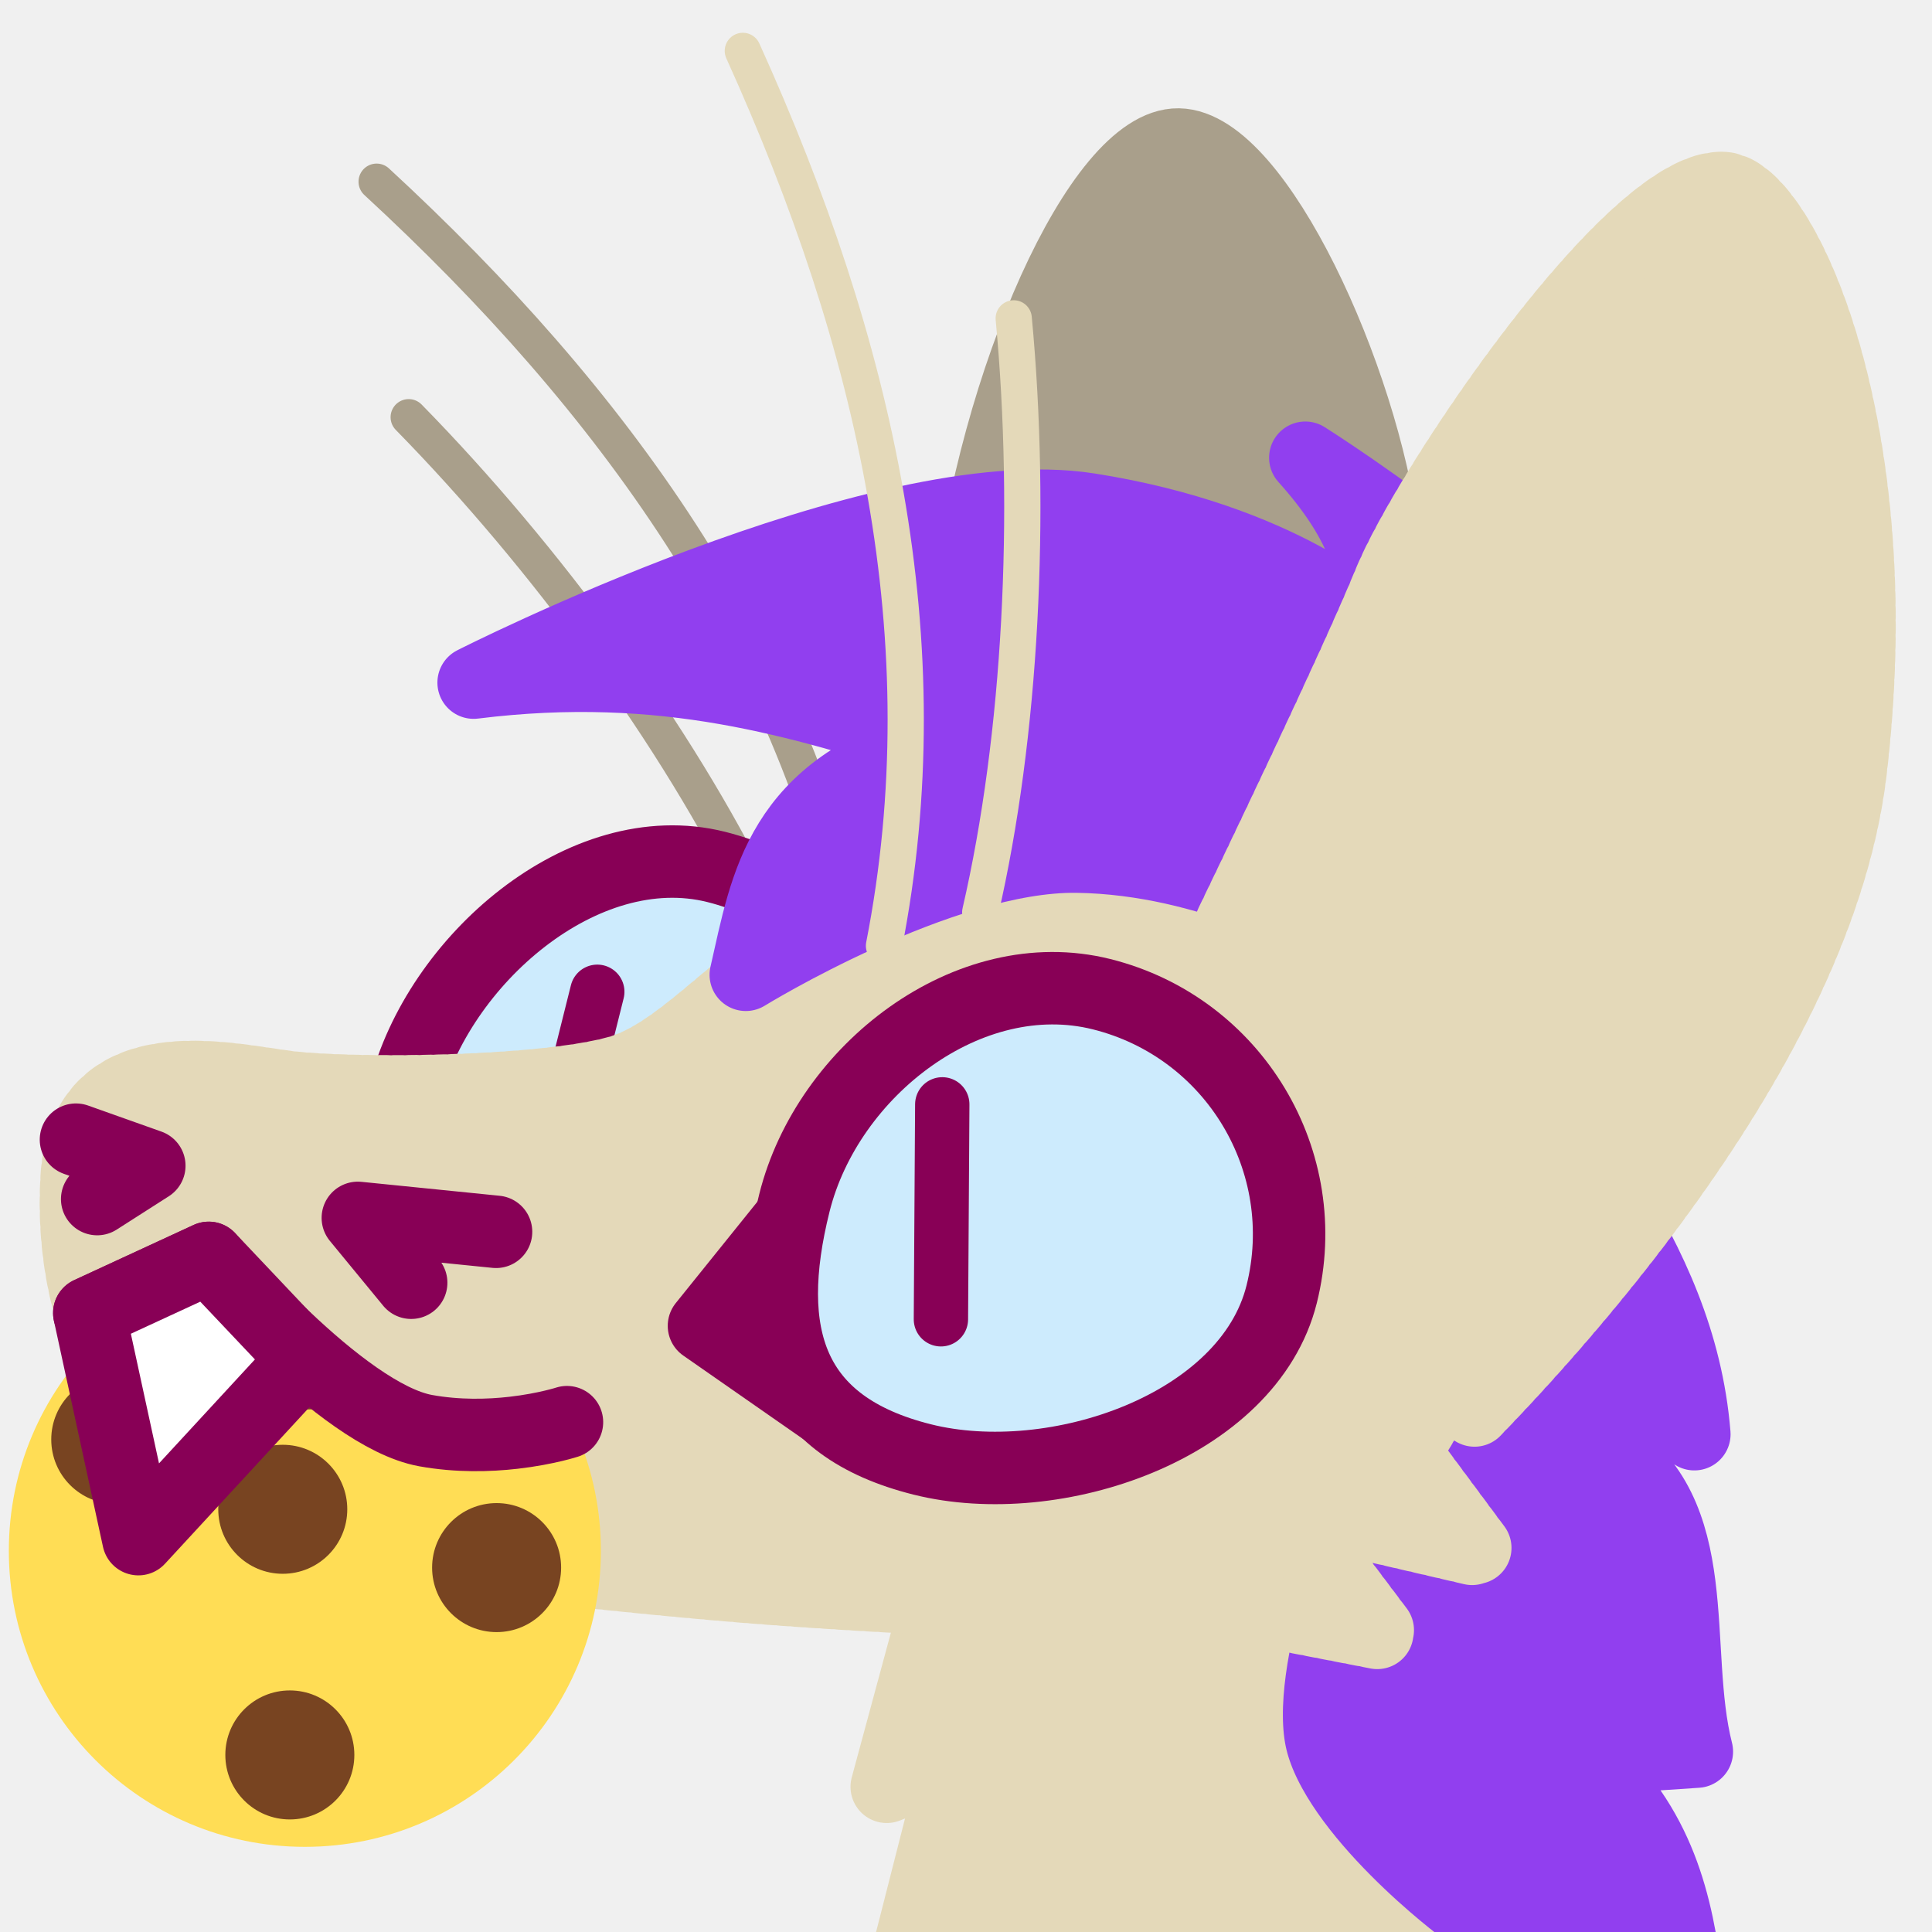
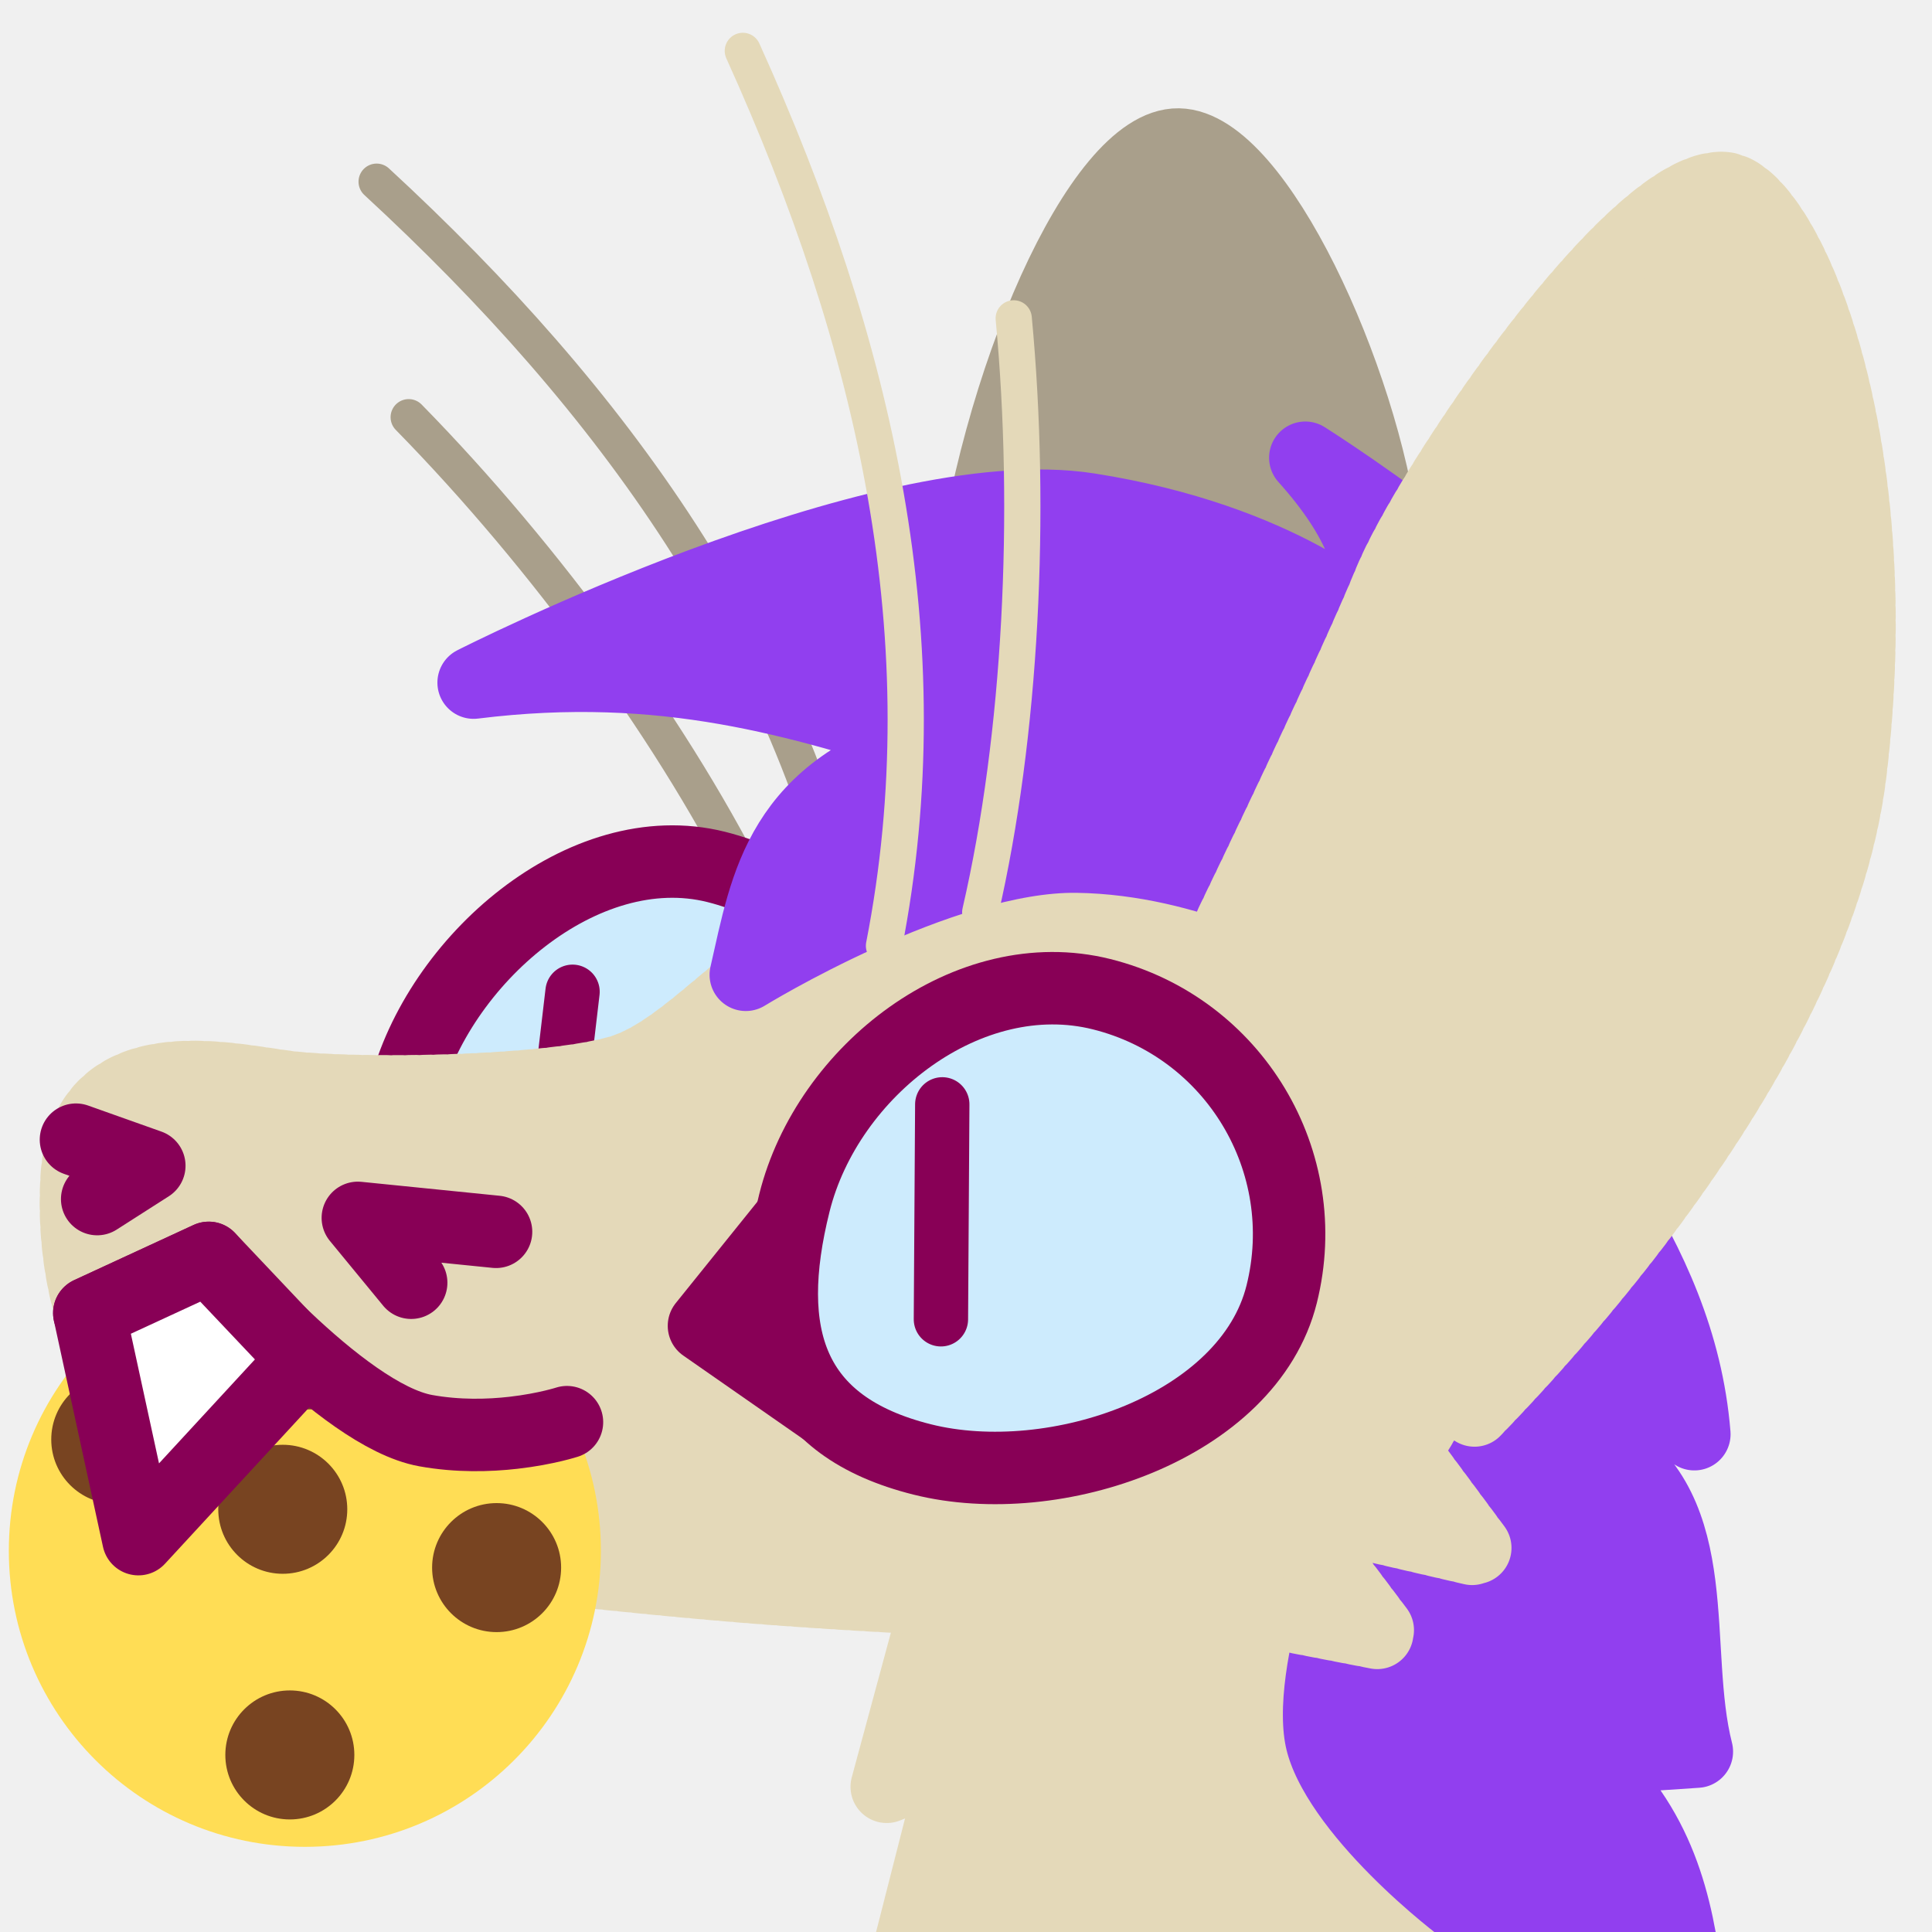
<svg xmlns="http://www.w3.org/2000/svg" version="1.1" id="svg824" width="1706.667" height="1706.667" viewBox="0 0 1706.667 1706.667">
  <defs id="defs828" />
  <g id="layer1" style="display:inline">
    <path style="display:inline;fill:#913fef;stroke:#913fef;stroke-width:64;stroke-linecap:round;stroke-linejoin:round;-inkscape-stroke:none;paint-order:fill markers stroke;stop-color:#000000" d="m 1298.031,865.098 c 70.798,131.454 185.382,239.025 198.706,401.828 -29.438,-19.135 -55.932,-14.719 -79.483,13.247 91.022,54.7 58.514,175.917 81.69,267.15 l -99.353,6.624 c 66.759,58.919 81.773,128.186 90.522,198.706 l -494.507,2.208 c -24.38,-41.481 23.115,-208.563 66.236,-227.044 0,0 3.379,-20.015 -75.353,-9.455 C 1015.23,1271.09 1172.184,1096.186 1298.031,865.098 Z" id="path3091" />
    <path style="opacity:1;fill:#e4d9b9;fill-opacity:1;stroke:#e4d9b9;stroke-width:64;stroke-linecap:round;stroke-linejoin:round;stroke-miterlimit:4;stroke-dasharray:none;stroke-dashoffset:0;stroke-opacity:1;paint-order:fill markers stroke;stop-color:#000000" d="m 848.093,1338.888 -64.785,239.508 62.822,-25.521 -51.043,200.244 459.384,-15.705 c 0,0 -127.607,-94.233 -149.202,-184.539 -21.595,-90.306 51.043,-253.25 51.043,-253.25 z" id="path3340" />
    <g id="g12988" transform="rotate(14.03742,864.68,1035.706)">
      <path style="display:inline;fill:none;fill-opacity:1;stroke:#a99f8b;stroke-width:32;stroke-linecap:round;stroke-linejoin:round;stroke-miterlimit:4;stroke-dasharray:none;stroke-dashoffset:0;stroke-opacity:1;paint-order:fill markers stroke;stop-color:#000000" d="m 214.247,510.634 c 146.957,90.167 298.173,215.743 401.657,338.766" id="path6280-0-6" />
      <path style="display:inline;fill:none;fill-opacity:1;stroke:#a99f8b;stroke-width:32;stroke-linecap:round;stroke-linejoin:round;stroke-miterlimit:4;stroke-dasharray:none;stroke-dashoffset:0;stroke-opacity:1;paint-order:fill markers stroke;stop-color:#000000" d="M 136.307,315.67 C 386.364,452.289 592.003,626.13 711.506,872.152" id="path6280-3" />
      <g id="g12997">
        <path id="path1915-9" style="display:inline;fill:#cdebfd;stroke:#880056;stroke-width:64;stroke-linecap:round;stroke-linejoin:round;paint-order:fill markers stroke;stop-color:#000000" d="m 792.618,1048.728 c 10e-6,120.717 -155.86,218.577 -276.577,218.577 -120.717,0 -160.577,-55.86 -160.577,-176.577 0,-120.717 97.86,-260.577 218.577,-260.577 120.717,0 218.577,97.86 218.577,218.577 z" />
-         <path style="opacity:1;fill:#ffffff;fill-opacity:1;stroke:#880056;stroke-width:48;stroke-linecap:round;stroke-linejoin:round;stroke-miterlimit:4;stroke-dasharray:none;stroke-dashoffset:0;stroke-opacity:1;paint-order:fill markers stroke;stop-color:#000000" d="M 498.974,962.622 V 1132.626" id="path2372" />
+         <path style="opacity:1;fill:#ffffff;fill-opacity:1;stroke:#880056;stroke-width:48;stroke-linecap:round;stroke-linejoin:round;stroke-miterlimit:4;stroke-dasharray:none;stroke-dashoffset:0;stroke-opacity:1;paint-order:fill markers stroke;stop-color:#000000" d="m 477.77,967.923 21.204,164.703" id="path2372" />
      </g>
      <path style="opacity:1;fill:#a99f8b;fill-opacity:1;stroke:#a99f8b;stroke-width:64;stroke-linecap:round;stroke-miterlimit:4;stroke-dasharray:none;stroke-dashoffset:0;stroke-opacity:1;paint-order:fill markers stroke;stop-color:#000000" d="m 834.171,894.549 c 0,0 -75.393,-160.403 -99.507,-341.537 -26.528,-199.265 14.089,-425.401 80.873,-441.019 66.784,-15.618 208.006,160.036 259.205,292.512 51.199,132.475 69.033,440.632 69.033,440.632 z" id="path1640" />
      <path id="path1148" style="display:inline;opacity:1;fill:#e4d9b9;stroke:#e4d9b9;stroke-width:64;stroke-linecap:round;stroke-linejoin:round;stroke-miterlimit:4;stroke-dasharray:6.4, 6.4;stroke-dashoffset:0;stroke-opacity:1;paint-order:fill markers stroke;stop-color:#000000" d="m 1299.055,1153.559 c 0,0 -0.108,-10.821 -0.951,-28.418 -0.422,-8.799 -1.026,-19.291 -1.895,-30.973 -0.869,-11.681 -2,-24.552 -3.473,-38.105 -1.473,-13.553 -3.289,-27.788 -5.523,-42.201 -2.235,-14.413 -4.889,-29.005 -8.043,-43.268 -1.577,-7.131 -3.279,-14.182 -5.115,-21.086 -1.836,-6.904 -3.807,-13.662 -5.922,-20.213 -2.115,-6.551 -4.373,-12.892 -6.787,-18.963 -2.414,-6.071 -4.983,-11.87 -7.715,-17.334 -2.732,-5.464 -5.935,-10.786 -9.539,-15.961 -3.604,-5.175 -7.611,-10.205 -11.949,-15.084 -4.338,-4.879 -9.007,-9.609 -13.94,-14.186 -4.932,-4.576 -10.126,-8.999 -15.514,-13.266 -5.387,-4.266 -10.967,-8.375 -16.67,-12.324 -5.703,-3.949 -11.53,-7.738 -17.41,-11.363 -11.761,-7.251 -23.737,-13.847 -35.371,-19.76 -11.634,-5.913 -22.926,-11.142 -33.32,-15.66 -10.395,-4.519 -19.891,-8.326 -27.934,-11.395 -16.085,-6.137 -26.354,-9.318 -26.354,-9.318 -106.831,-15.988 -232.175,6.969 -312.625,60.014 -101.267,66.77 -136.887,176.629 -198.707,211.955 -61.82,35.325 -225.2,77.273 -280.396,83.897 -55.196,6.623 -183.25,6.625 -161.172,123.641 22.078,117.016 112.599,282.605 377.541,247.279 264.942,-35.326 313.515,-44.157 536.508,-88.314 22.897,-4.534 53.848,-18.32 86.828,-36.947 l 213.871,-11.428 -92.926,-75.256 c 5.358,-4.84 10.6,-9.718 15.633,-14.637 l 142.076,-2.375 -84.881,-69.668 c 3.481,-6.554 6.481,-13.021 8.627,-19.307 1.052,-3.082 2.033,-6.627 3.047,-9.977 z" />
      <path style="display:inline;fill:#913fef;stroke:#913fef;stroke-width:64;stroke-linecap:round;stroke-linejoin:round;-inkscape-stroke:none;paint-order:fill markers stroke;stop-color:#000000" d="M 880.931,744.045 C 763.916,771.643 622.613,916.257 622.613,916.257 620.953,833.211 611.28,749.437 735.213,677.809 c -124.695,-7.457 -249.288,-15.117 -408.452,46.365 0,0 303.226,-263.622 490.142,-280.397 172.212,-15.455 264.942,37.533 264.942,37.533 -0.192,-45.683 -31.458,-88.259 -90.522,-128.055 0,0 295.852,97.145 333.385,194.291 37.533,97.145 28.702,167.796 28.702,167.796 l -243.752,34.923 c 0,0 -111.711,-33.819 -228.727,-6.221 z" id="path1637" />
      <g id="g1806" transform="translate(1219.241,525.5313)">
        <circle style="fill:#ffdd55;stroke:none;stroke-width:64;stroke-linecap:round;stroke-linejoin:round;paint-order:fill markers stroke;stop-color:#000000" id="path873" cx="-1063.094" cy="743.172" transform="rotate(-14.03742)" r="261.498" />
        <circle style="fill:#784421;stroke:none;stroke-width:64;stroke-linecap:round;stroke-linejoin:round;paint-order:fill markers stroke;stop-color:#000000" id="path1029" cx="-1230.141" cy="644.818" transform="rotate(-14.03742)" r="56.983" />
        <circle style="display:inline;fill:#784421;stroke:none;stroke-width:64;stroke-linecap:round;stroke-linejoin:round;paint-order:fill markers stroke;stop-color:#000000" id="path1029-4" cx="-1082.609" cy="706.485" transform="rotate(-14.03742)" r="56.983" />
        <circle style="display:inline;fill:#784421;stroke:none;stroke-width:64;stroke-linecap:round;stroke-linejoin:round;paint-order:fill markers stroke;stop-color:#000000" id="path1029-11" cx="-1076.364" cy="923.489" transform="rotate(-14.03742)" r="56.983" />
        <circle style="display:inline;fill:#784421;stroke:none;stroke-width:64;stroke-linecap:round;stroke-linejoin:round;paint-order:fill markers stroke;stop-color:#000000" id="path1029-9" cx="-893.705" cy="758.004" transform="rotate(-14.03742)" r="56.983" />
        <circle style="display:inline;fill:#784421;stroke:none;stroke-width:64;stroke-linecap:round;stroke-linejoin:round;paint-order:fill markers stroke;stop-color:#000000" id="path1029-1" cx="-1060.752" cy="561.294" transform="rotate(-14.03742)" r="56.983" />
      </g>
      <path id="path13483" style="display:inline;opacity:1;fill:#e4d9b9;stroke:#e4d9b9;stroke-width:64;stroke-linecap:round;stroke-linejoin:round;stroke-miterlimit:4;stroke-dasharray:6.4, 6.4;stroke-dashoffset:0;stroke-opacity:1;paint-order:fill markers stroke;stop-color:#000000" d="m 1292.465,32.427 c -78.399,13.079 -189.645,320.445 -202.472,409.824 -11.421,79.578 -53.232,282.096 -65.136,339.497 0,0 10.652,1.448 27.528,4.855 8.438,1.703 18.431,3.896 29.428,6.643 10.996,2.747 22.995,6.046 35.443,9.964 12.448,3.918 25.347,8.453 38.14,13.67 6.397,2.608 12.767,5.386 19.043,8.343 6.276,2.957 12.455,6.091 18.471,9.413 6.016,3.322 11.867,6.83 17.485,10.532 5.618,3.702 11.002,7.599 16.084,11.698 5.082,4.099 9.861,8.401 14.268,12.912 4.407,4.512 8.441,9.234 12.036,14.174 3.594,4.94 7.082,10.238 10.462,15.828 3.38,5.591 6.651,11.474 9.815,17.588 3.164,6.113 6.22,12.455 9.167,18.963 2.947,6.508 5.786,13.182 8.515,19.957 5.458,13.549 10.477,27.505 15.053,41.354 4.576,13.849 8.71,27.591 12.393,40.717 3.683,13.126 6.917,25.635 9.696,37.015 2.779,11.379 5.101,21.629 6.965,30.239 3.728,17.219 5.614,27.874 5.614,27.874 76.201,-131.87 213.467,-405.661 185.463,-627.421 C 1487.585,202.448 1343.305,23.946 1292.465,32.427 Z" />
      <g id="g13003">
        <path style="opacity:1;fill:#e4d9b9;fill-opacity:1;stroke:none;stroke-width:64;stroke-linecap:round;stroke-linejoin:round;stroke-miterlimit:4;stroke-dasharray:none;stroke-dashoffset:0;stroke-opacity:1;paint-order:fill markers stroke;stop-color:#000000" d="m 132.471,1346.787 90.522,-72.859 c 0,0 146.935,106.632 222.993,101.561 66.235,-4.416 119.224,-37.533 119.224,-37.533 l -32.922,-235.898 -431.652,43.553 -7.57,162.817 z" id="path3264" />
        <path style="opacity:1;fill:none;fill-opacity:1;stroke:#880056;stroke-width:64;stroke-linecap:round;stroke-linejoin:round;stroke-miterlimit:4;stroke-dasharray:none;stroke-dashoffset:0;stroke-opacity:1;paint-order:fill markers stroke;stop-color:#000000" d="m 83.898,1201.07 68.443,6.623 -37.533,39.741" id="path2163" />
        <path style="opacity:1;fill:none;fill-opacity:1;stroke:#880056;stroke-width:64;stroke-linecap:round;stroke-linejoin:round;stroke-miterlimit:4;stroke-dasharray:none;stroke-dashoffset:0;stroke-opacity:1;paint-order:fill markers stroke;stop-color:#000000" d="m 401.828,1251.85 -59.612,-44.157 121.432,-17.663" id="path2198" />
        <path style="opacity:1;fill:#e4d9b9;fill-opacity:1;stroke:#880056;stroke-width:64;stroke-linecap:round;stroke-linejoin:round;stroke-miterlimit:4;stroke-dasharray:none;stroke-dashoffset:0;stroke-opacity:1;paint-order:fill markers stroke;stop-color:#000000" d="m 132.471,1346.787 90.522,-72.859 c 0,0 146.935,106.632 222.993,101.561 28.819,-1.921 55.13,-9.276 75.66,-16.973 13.914,-5.216 25.172,-10.589 32.756,-14.534 6.945,-3.612 10.808,-6.027 10.808,-6.027" id="path2200" />
        <path style="opacity:1;fill:#ffffff;fill-opacity:1;stroke:#880056;stroke-width:64;stroke-linecap:round;stroke-linejoin:round;stroke-miterlimit:4;stroke-dasharray:none;stroke-dashoffset:0;stroke-opacity:1;paint-order:fill markers stroke;stop-color:#000000" d="m 222.993,1530.039 -90.522,-183.251 90.522,-72.859 103.769,66.235 z" id="path2202" />
      </g>
      <g id="g12993">
        <path style="opacity:1;fill:#880056;fill-opacity:1;stroke:#880056;stroke-width:64;stroke-linecap:round;stroke-linejoin:round;stroke-miterlimit:4;stroke-dasharray:none;stroke-dashoffset:0;stroke-opacity:1;paint-order:fill markers stroke;stop-color:#000000" d="m 661.976,1226.049 53.367,-115.501 86.531,168.711 z" id="path7852" />
        <path id="path1915" style="opacity:1;fill:#cdebfd;stroke:#880056;stroke-width:64;stroke-linecap:round;stroke-linejoin:round;paint-order:fill markers stroke;stop-color:#000000" d="m 1150.289,1075.222 c 0,120.717 -151.86,218.577 -272.577,218.577 -120.717,0 -164.577,-71.86 -164.577,-192.577 -2e-5,-120.717 97.86,-244.577 218.577,-244.577 120.717,-2e-5 218.577,97.86 218.577,218.577 z" />
        <path style="opacity:1;fill:#ffffff;fill-opacity:1;stroke:#880056;stroke-width:48;stroke-linecap:round;stroke-linejoin:round;stroke-miterlimit:4;stroke-dasharray:none;stroke-dashoffset:0;stroke-opacity:1;paint-order:fill markers stroke;stop-color:#000000" d="M 818.741,985.185 863.639,1169.675" id="path2350" />
      </g>
      <path style="opacity:1;fill:none;fill-opacity:1;stroke:#e4d9b9;stroke-width:32;stroke-linecap:round;stroke-linejoin:round;stroke-miterlimit:4;stroke-dasharray:none;stroke-dashoffset:0;stroke-opacity:1;paint-order:fill markers stroke;stop-color:#000000" d="M 422.098,125.101 C 599.1,348.402 720.689,588.661 734.815,861.807" id="path6280" />
      <path style="display:inline;fill:none;fill-opacity:1;stroke:#e4d9b9;stroke-width:32;stroke-linecap:round;stroke-linejoin:round;stroke-miterlimit:4;stroke-dasharray:none;stroke-dashoffset:0;stroke-opacity:1;paint-order:fill markers stroke;stop-color:#000000" d="m 711.568,296.293 c 57.336,162.601 95.675,355.385 98.55,516.119" id="path6280-0" />
    </g>
  </g>
</svg>
